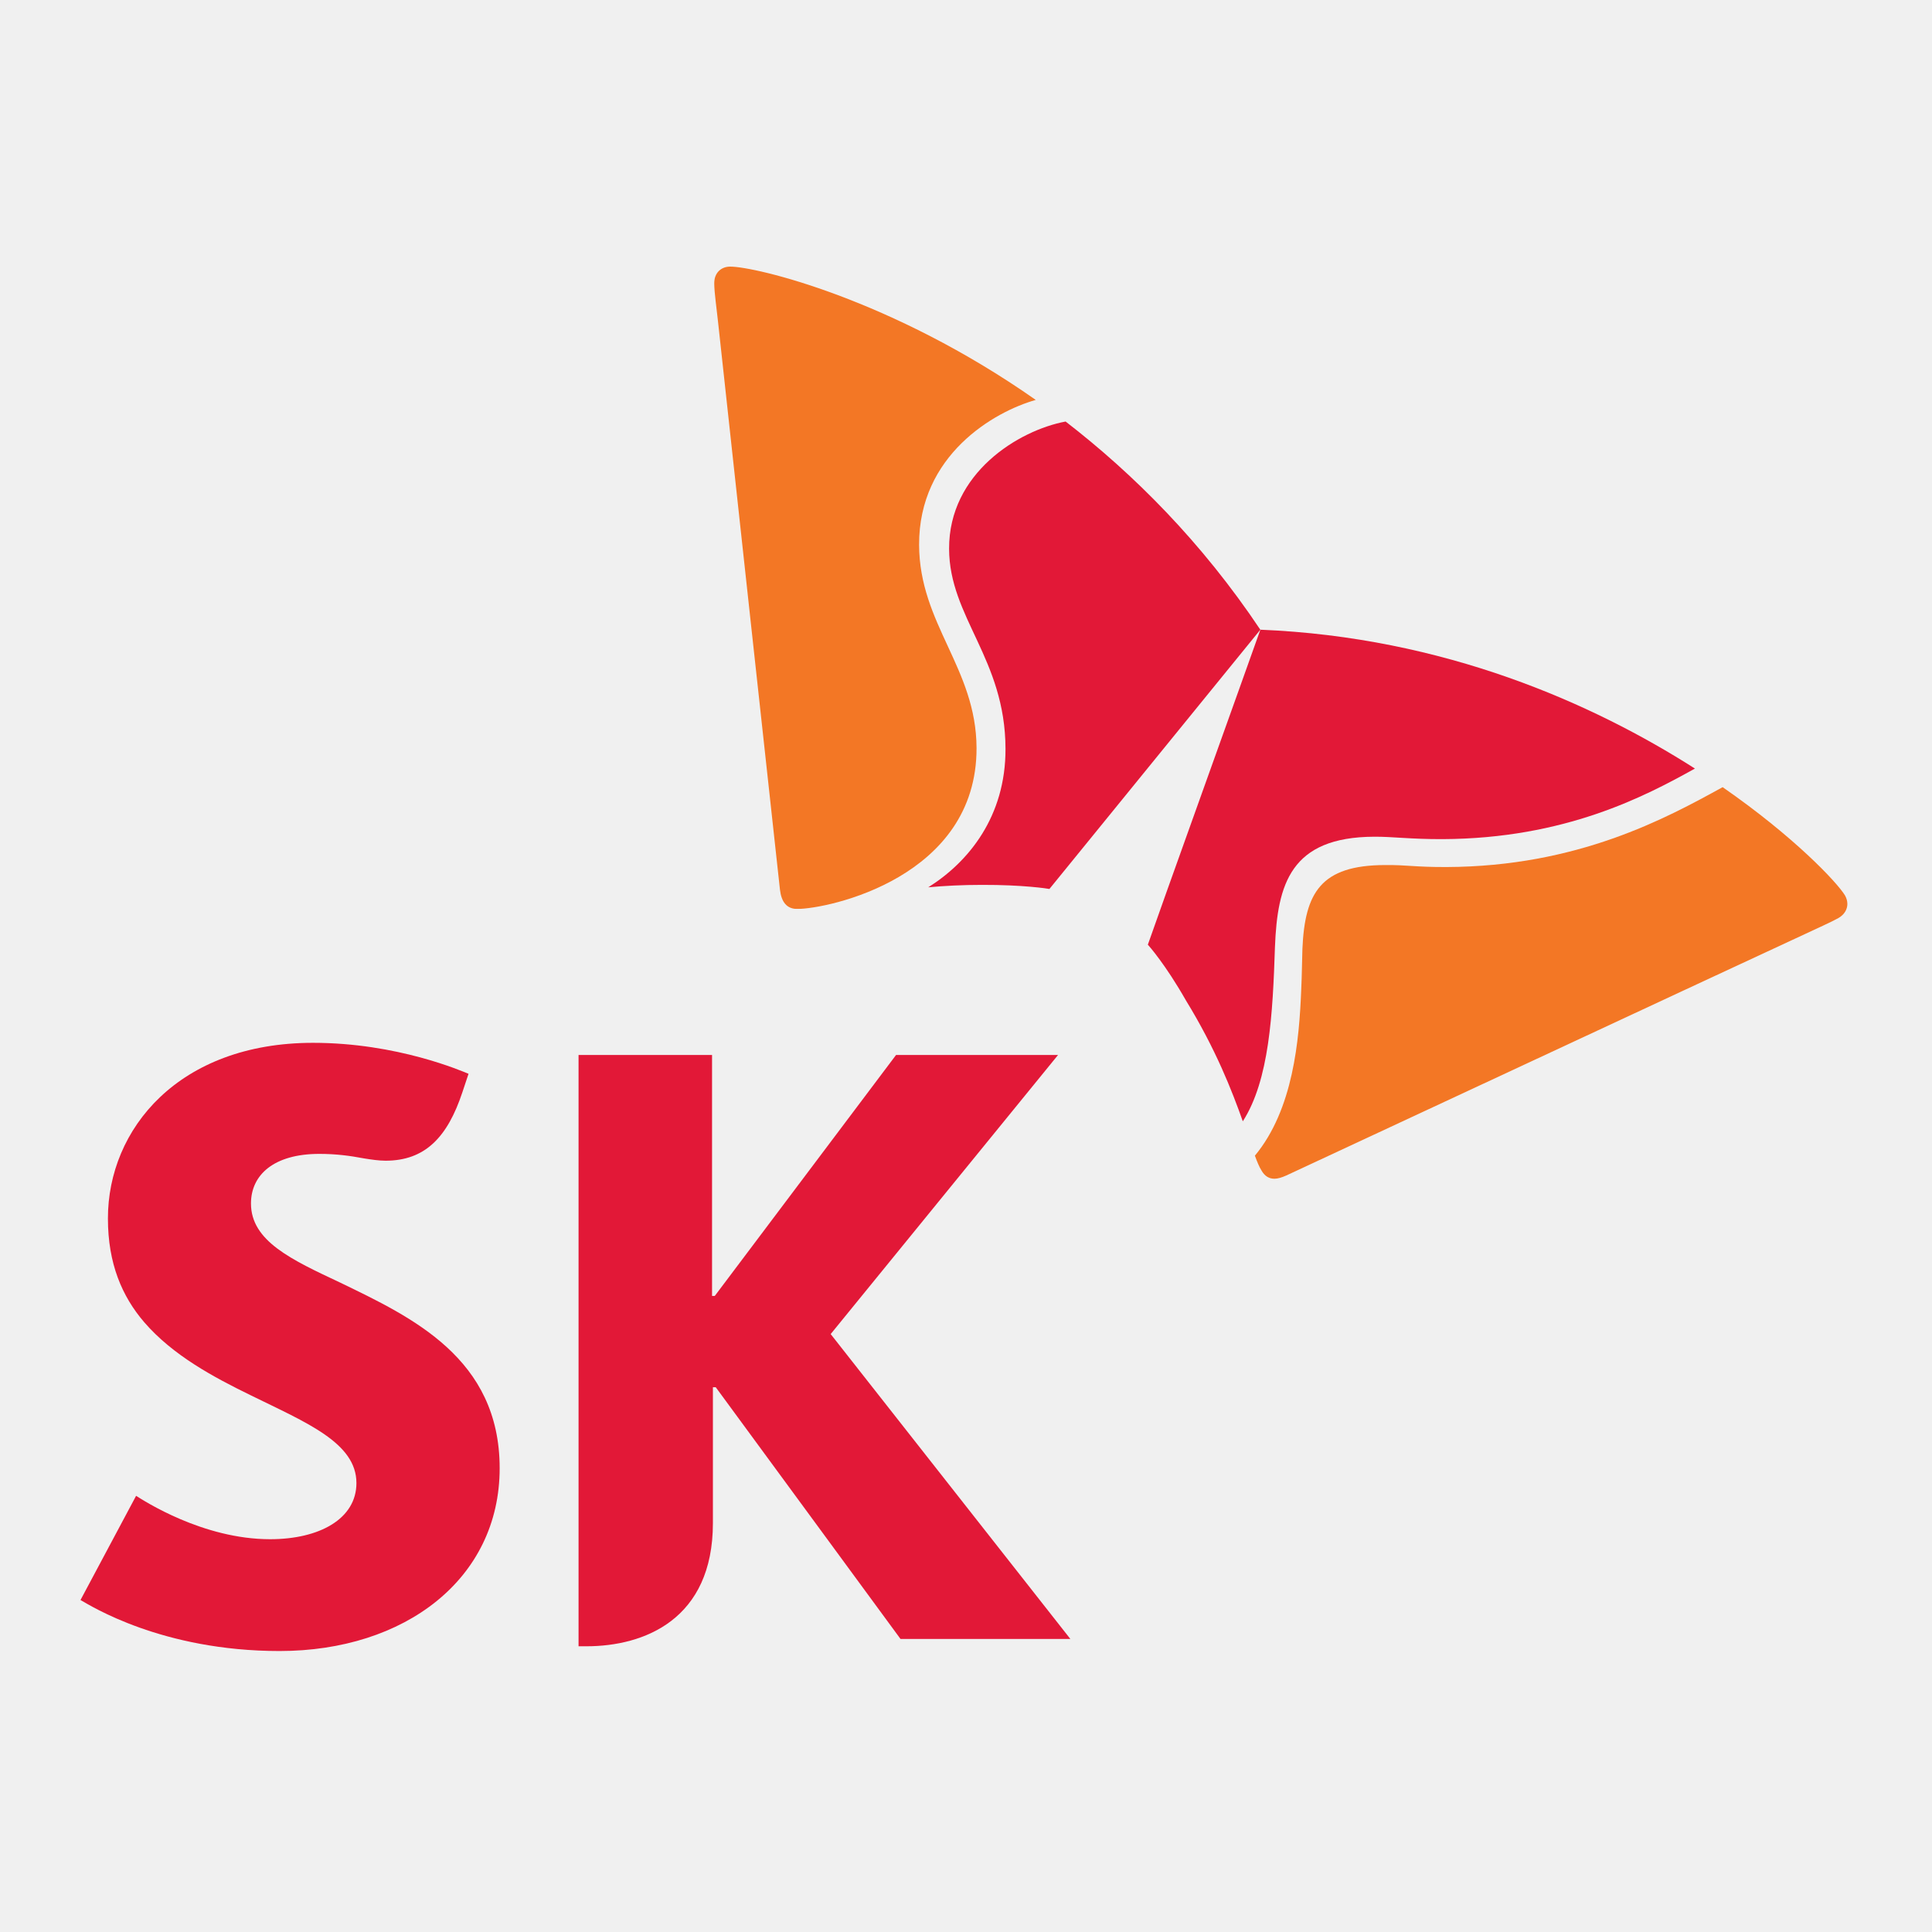
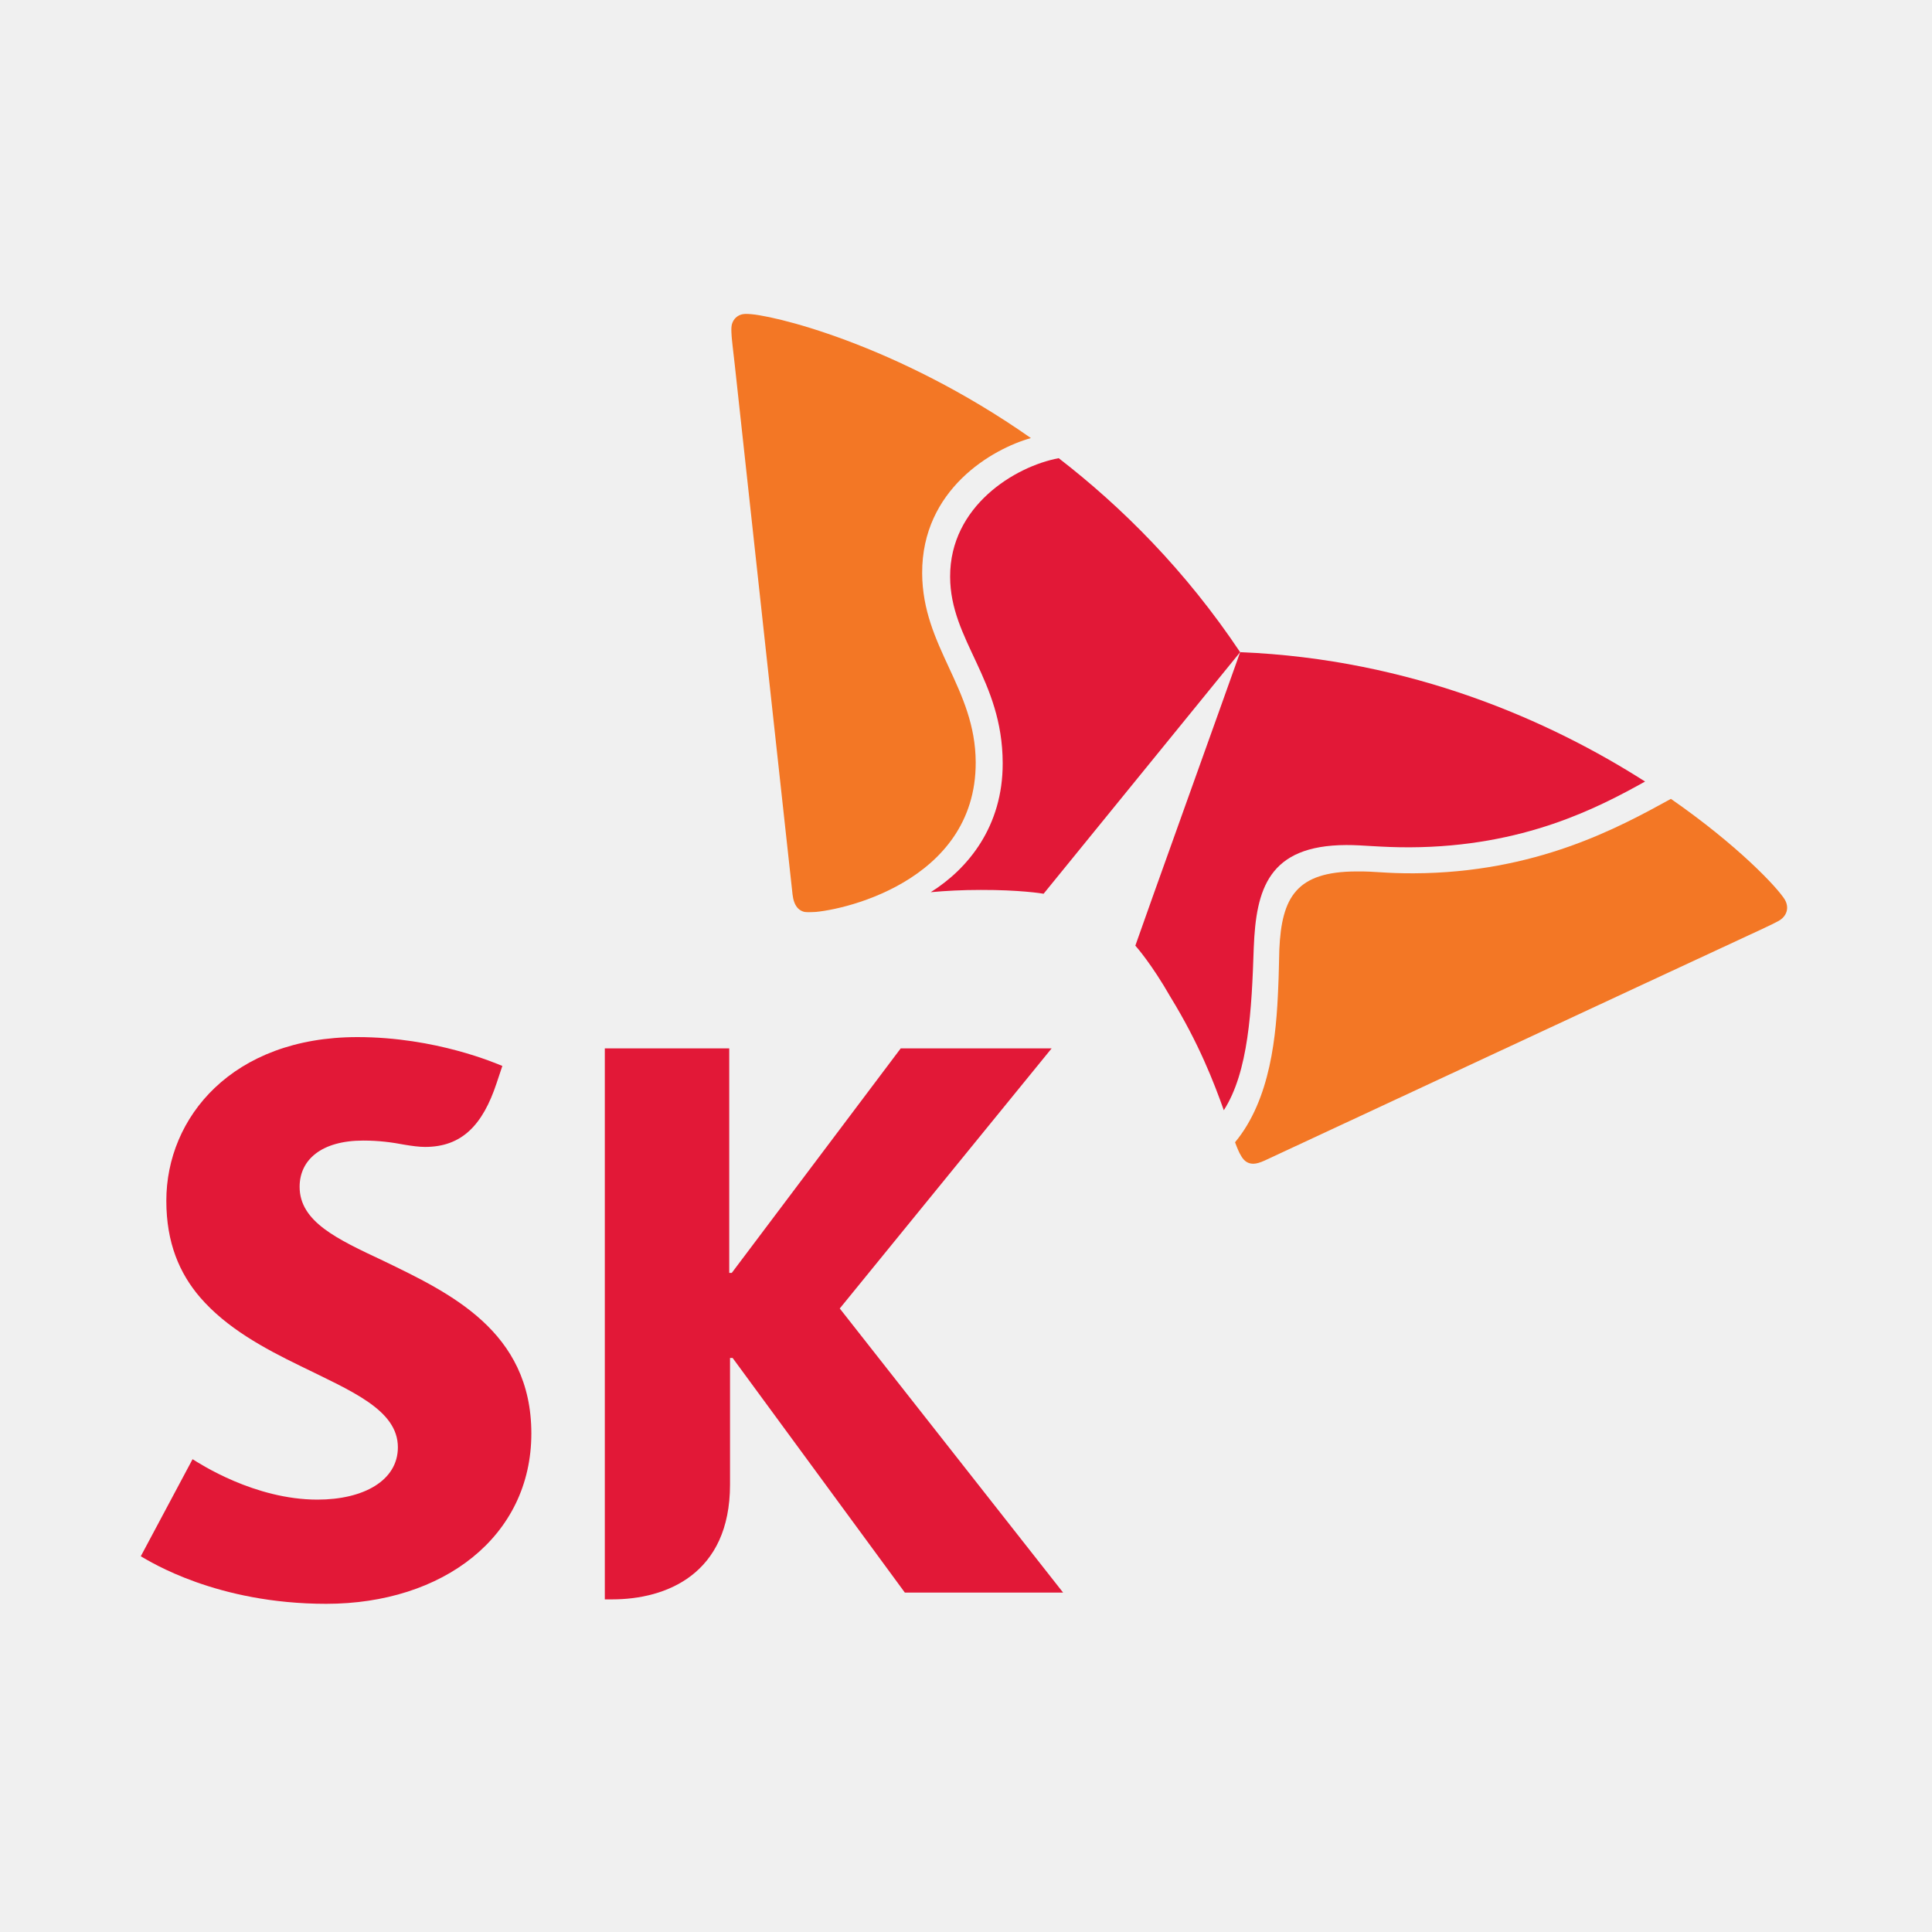
- <svg xmlns="http://www.w3.org/2000/svg" width="72" height="72" viewBox="0 0 72 72" fill="none">
-   <path fill-rule="evenodd" clip-rule="evenodd" d="M12.689 47.804C10.86 46.945 9.353 46.25 9.353 44.851C9.353 43.78 10.211 43.002 11.899 43.002C12.519 43.002 13.032 43.069 13.558 43.169C13.831 43.214 14.127 43.256 14.369 43.256C15.844 43.256 16.678 42.377 17.232 40.704L17.461 40.017C17.225 39.923 14.813 38.863 11.666 38.863C6.663 38.863 4.018 42.075 4.022 45.412C4.022 47.091 4.549 48.313 5.372 49.272C6.437 50.507 7.948 51.318 9.36 52.006C11.421 53.02 13.283 53.768 13.283 55.269C13.283 56.601 11.908 57.362 10.066 57.362C7.552 57.362 5.35 55.919 5.072 55.745L3 59.628C3.367 59.835 6.029 61.529 10.419 61.529C15.087 61.528 18.621 58.843 18.621 54.715C18.621 50.614 15.343 49.09 12.689 47.804Z" fill="#E21837" />
-   <path fill-rule="evenodd" clip-rule="evenodd" d="M30.957 49.717L39.431 39.315H33.394L26.638 48.295H26.536V39.315H21.561V61.352H21.856C24.006 61.352 26.568 60.354 26.568 56.76V51.697H26.673L33.56 61.08H39.89L30.957 49.717Z" fill="#E21837" />
-   <path fill-rule="evenodd" clip-rule="evenodd" d="M39.712 15.709C37.957 16.039 35.36 17.629 35.37 20.451C35.375 23.006 37.466 24.554 37.472 27.905C37.481 30.428 36.095 32.126 34.594 33.067C35.2 33.011 35.866 32.977 36.594 32.977C38.13 32.972 39.051 33.117 39.109 33.129L46.969 23.468C44.783 20.196 42.234 17.657 39.712 15.709Z" fill="#E21837" />
-   <path fill-rule="evenodd" clip-rule="evenodd" d="M46.316 41.788C47.303 40.251 47.432 37.79 47.514 35.286C47.606 32.953 48.093 31.194 51.212 31.182C51.903 31.178 52.564 31.276 53.757 31.272C58.327 31.253 61.307 29.675 63.165 28.642C59.373 26.222 53.835 23.747 46.97 23.467C46.523 24.737 43.043 34.424 42.777 35.205C42.82 35.253 43.429 35.937 44.19 37.272C45.313 39.104 45.914 40.656 46.316 41.788Z" fill="#E21837" />
-   <mask id="mask0_40002194_14757" style="mask-type:luminance" maskUnits="userSpaceOnUse" x="26" y="9" width="13" height="25">
-     <path fill-rule="evenodd" clip-rule="evenodd" d="M26.615 9.936H38.6V33.874H26.615V9.936Z" fill="white" />
+ <svg xmlns="http://www.w3.org/2000/svg" width="120" height="120" viewBox="0 0 120 120" fill="none">
+   <path fill-rule="evenodd" clip-rule="evenodd" d="M23.79 78.301C20.951 76.967 18.61 75.888 18.61 73.715C18.61 72.052 19.943 70.843 22.564 70.843C23.526 70.843 24.323 70.948 25.14 71.103C25.565 71.174 26.024 71.238 26.4 71.238C28.691 71.238 29.985 69.874 30.845 67.275L31.202 66.208C30.836 66.062 27.089 64.416 22.201 64.416C14.433 64.416 10.325 69.405 10.331 74.586C10.331 77.194 11.149 79.092 12.428 80.581C14.082 82.499 16.428 83.758 18.622 84.826C21.822 86.402 24.713 87.564 24.713 89.894C24.713 91.963 22.577 93.144 19.717 93.144C15.813 93.144 12.394 90.904 11.961 90.633L8.744 96.663C9.314 96.986 13.448 99.616 20.265 99.616C27.514 99.614 33.003 95.444 33.003 89.034C33.003 82.665 27.913 80.298 23.79 78.301Z" fill="#E21837" />
+   <path fill-rule="evenodd" clip-rule="evenodd" d="M52.159 81.272L65.318 65.118H55.944L45.451 79.063H45.294V65.118H37.566V99.34H38.026C41.364 99.34 45.343 97.791 45.343 92.209V84.347H45.506L56.202 98.919H66.032L52.159 81.272Z" fill="#E21837" />
+   <path fill-rule="evenodd" clip-rule="evenodd" d="M65.758 28.459C63.032 28.971 58.999 31.44 59.014 35.823C59.022 39.79 62.269 42.195 62.279 47.399C62.292 51.317 60.139 53.953 57.809 55.415C58.75 55.328 59.785 55.275 60.916 55.275C63.3 55.267 64.731 55.493 64.82 55.512L77.027 40.508C73.633 35.426 69.674 31.484 65.758 28.459Z" fill="#E21837" />
+   <path fill-rule="evenodd" clip-rule="evenodd" d="M76.013 68.959C77.546 66.571 77.746 62.75 77.873 58.861C78.017 55.238 78.772 52.506 83.616 52.487C84.689 52.482 85.716 52.633 87.568 52.628C94.665 52.597 99.294 50.147 102.179 48.543C96.29 44.785 87.689 40.941 77.028 40.507C76.335 42.479 70.93 57.523 70.518 58.736C70.584 58.81 71.529 59.873 72.712 61.945C74.456 64.791 75.388 67.201 76.013 68.959Z" fill="#E21837" />
+   <mask id="mask0_40003468_2335" style="mask-type:luminance" maskUnits="userSpaceOnUse" x="45" y="19" width="20" height="38">
+     <path fill-rule="evenodd" clip-rule="evenodd" d="M45.418 19.493H64.031V56.668H45.418V19.493Z" fill="white" />
  </mask>
-   <g mask="url(#mask0_40002194_14757)">
-     <path fill-rule="evenodd" clip-rule="evenodd" d="M29.711 33.874C29.318 33.874 29.12 33.611 29.067 33.156C29.017 32.697 27.049 14.695 26.756 11.966C26.714 11.566 26.615 10.837 26.615 10.575C26.612 10.155 26.887 9.936 27.21 9.936C28.141 9.933 33.213 11.125 38.6 14.904C37.049 15.341 34.239 16.959 34.252 20.308C34.265 23.265 36.381 24.897 36.393 27.873C36.408 32.703 30.865 33.872 29.711 33.874Z" fill="#F37725" />
+   <g mask="url(#mask0_40003468_2335)">
+     <path fill-rule="evenodd" clip-rule="evenodd" d="M50.226 56.669C49.615 56.669 49.307 56.261 49.226 55.553C49.148 54.841 46.092 26.884 45.636 22.646C45.572 22.025 45.418 20.892 45.418 20.486C45.412 19.833 45.839 19.493 46.342 19.493C47.787 19.489 55.664 21.34 64.031 27.209C61.622 27.886 57.258 30.399 57.277 35.6C57.298 40.193 60.584 42.727 60.603 47.349C60.625 54.85 52.018 56.665 50.226 56.669Z" fill="#F37725" />
  </g>
-   <path fill-rule="evenodd" clip-rule="evenodd" d="M46.766 43.069C46.85 43.298 46.929 43.489 47.011 43.619C47.133 43.833 47.294 43.928 47.496 43.928C47.62 43.928 47.773 43.881 47.943 43.804C48.358 43.613 64.769 35.964 67.244 34.82C67.607 34.649 68.283 34.345 68.513 34.213C68.741 34.081 68.846 33.884 68.846 33.687C68.846 33.578 68.813 33.467 68.755 33.365C68.447 32.865 66.854 31.178 64.198 29.335C62.091 30.494 58.8 32.294 53.902 32.312C52.7 32.315 52.432 32.229 51.613 32.238C49.222 32.245 48.627 33.266 48.537 35.365C48.522 35.761 48.521 36.294 48.493 36.881C48.418 38.76 48.198 41.343 46.766 43.069Z" fill="#F37725" />
+   <path fill-rule="evenodd" clip-rule="evenodd" d="M76.711 70.948C76.842 71.303 76.965 71.601 77.093 71.802C77.282 72.134 77.531 72.282 77.846 72.282C78.038 72.282 78.275 72.208 78.539 72.089C79.184 71.793 104.67 59.914 108.513 58.138C109.077 57.872 110.127 57.399 110.483 57.194C110.838 56.989 111.002 56.684 111.002 56.378C111.002 56.209 110.95 56.036 110.859 55.877C110.381 55.101 107.908 52.481 103.783 49.619C100.511 51.419 95.399 54.214 87.794 54.243C85.926 54.247 85.51 54.114 84.239 54.127C80.526 54.139 79.602 55.723 79.461 58.984C79.439 59.599 79.437 60.427 79.393 61.338C79.277 64.255 78.936 68.268 76.711 70.948Z" fill="#F37725" />
</svg>
